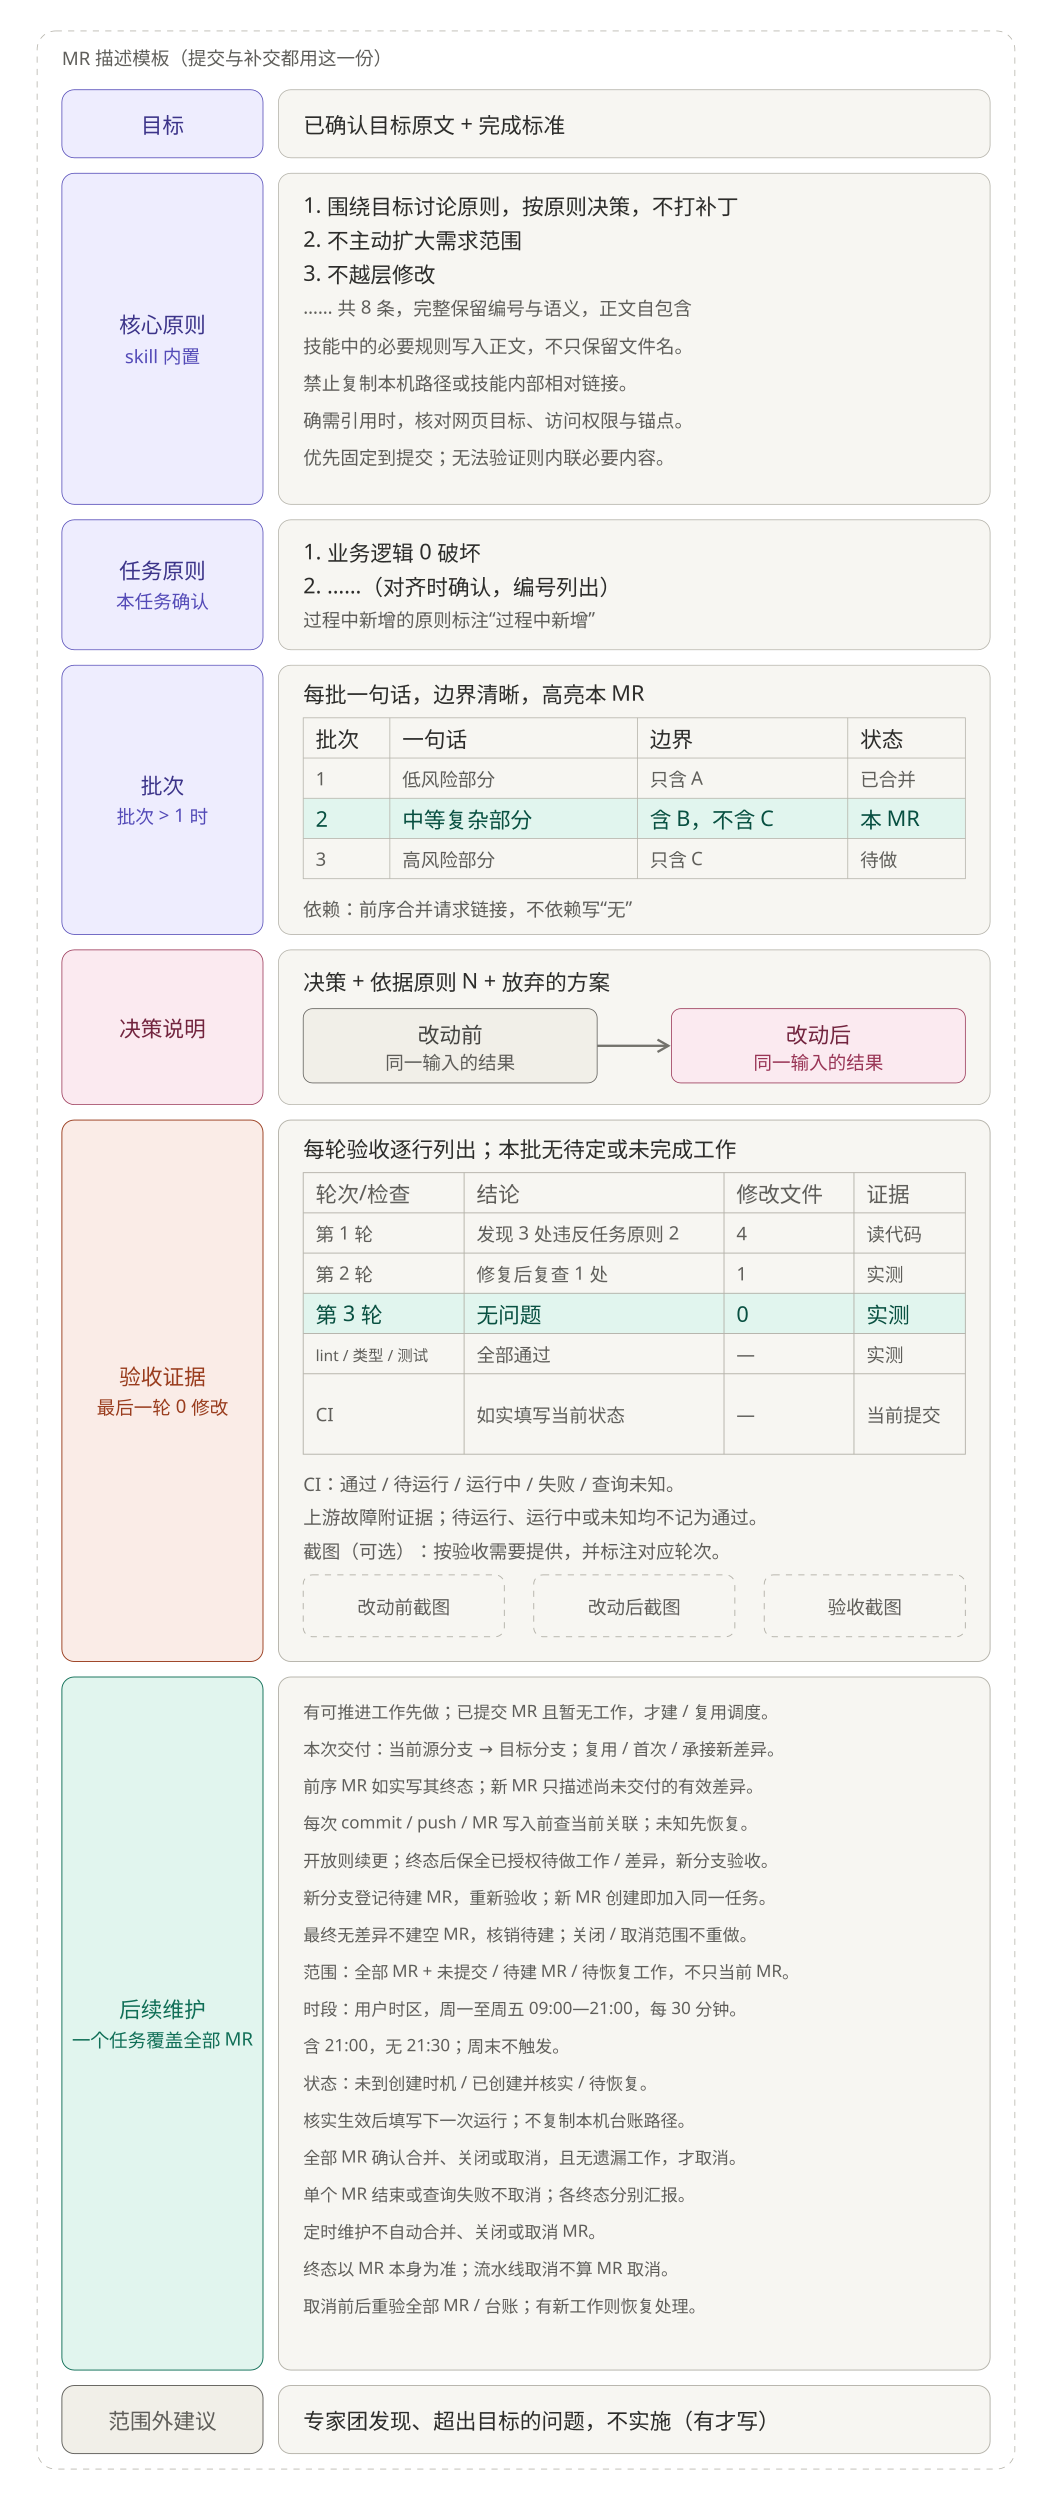
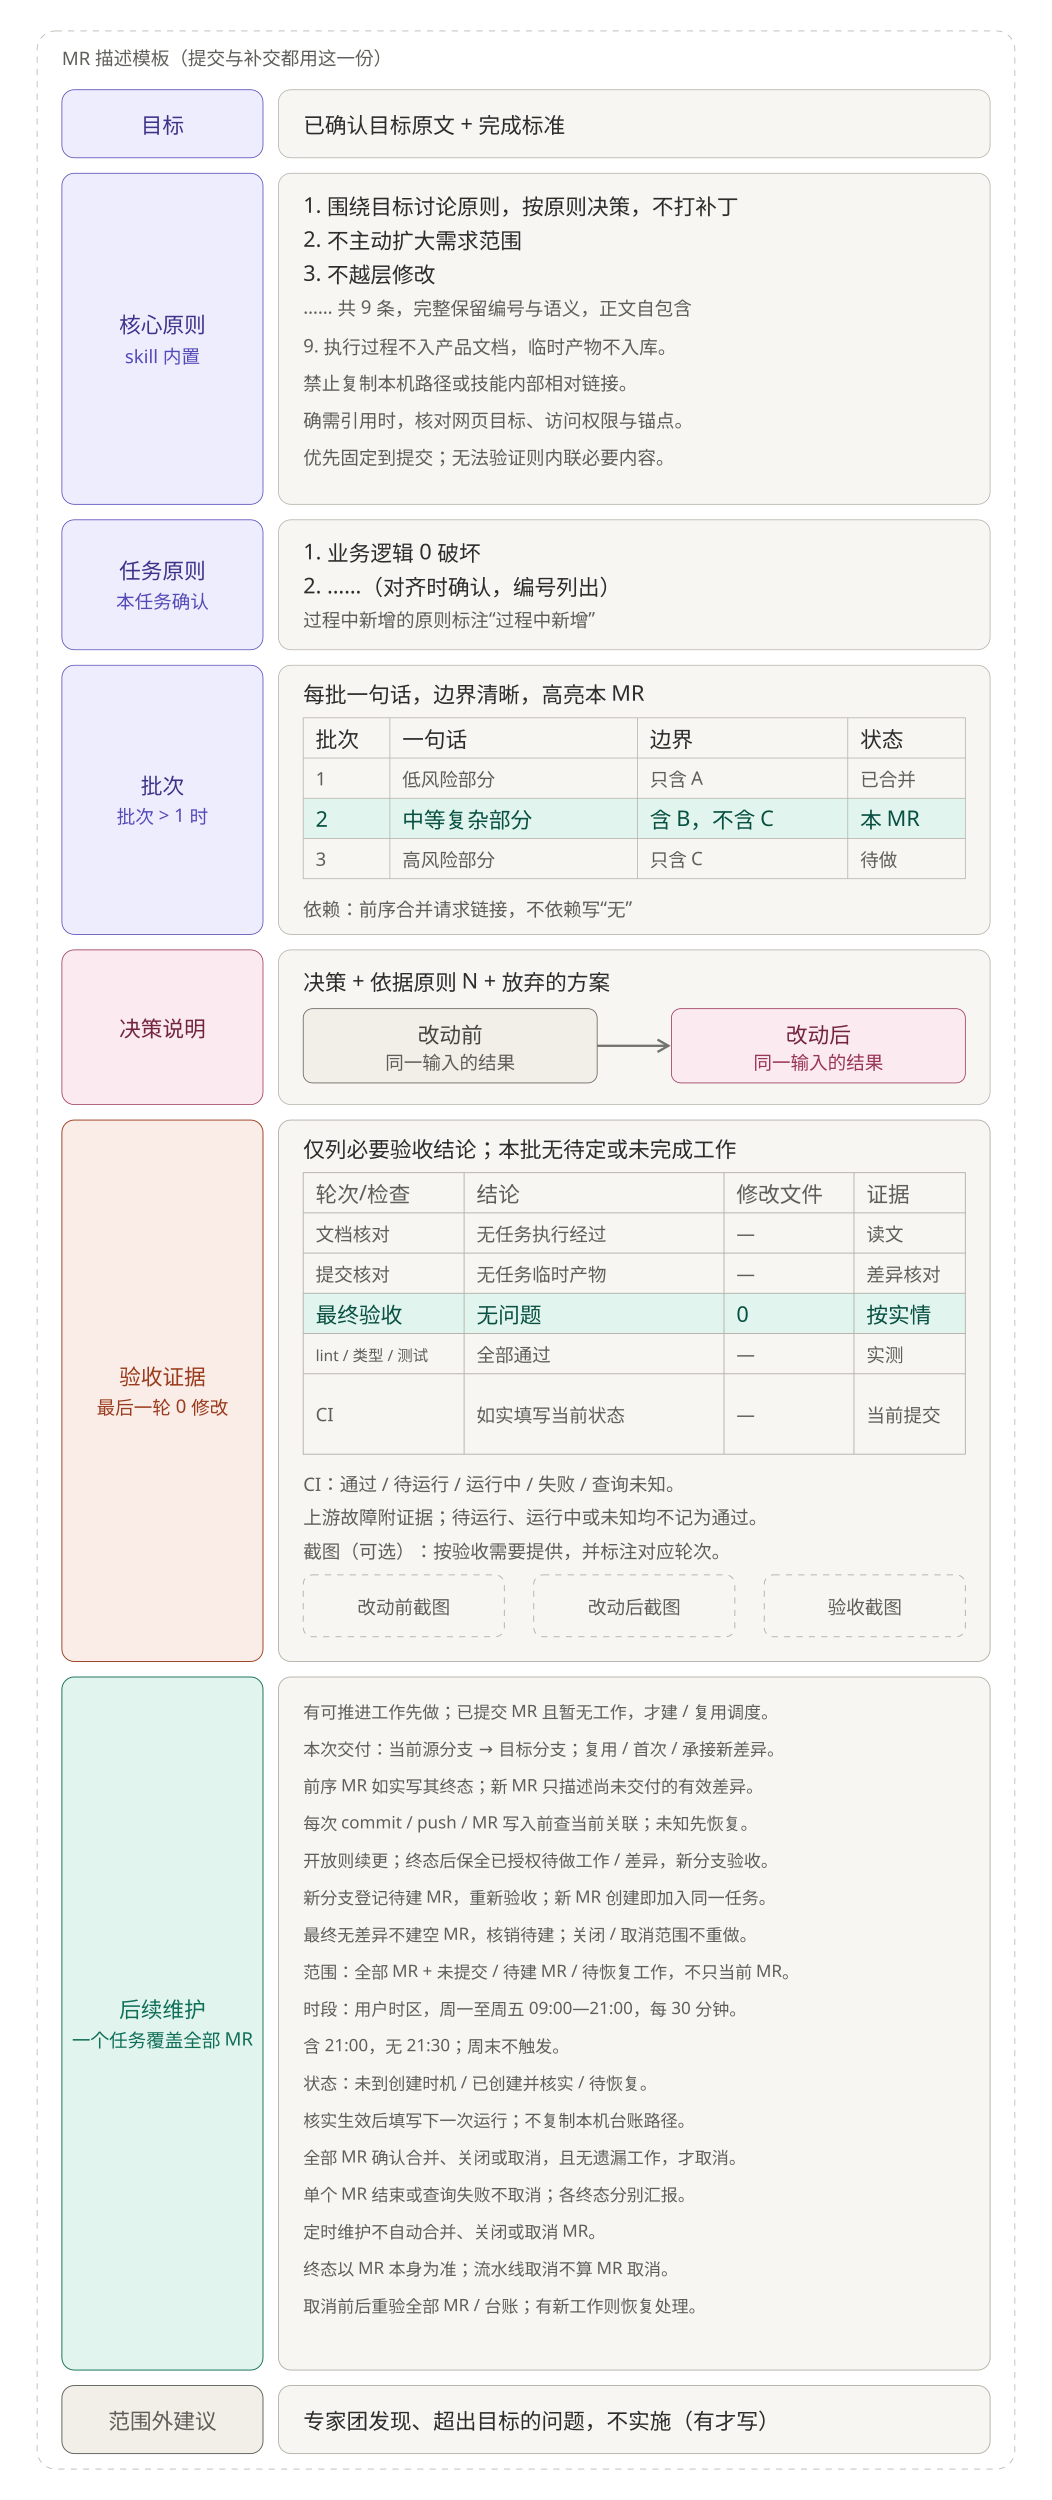
<svg xmlns="http://www.w3.org/2000/svg" width="680" height="1616" viewBox="0 0 680 1616" role="img">
  <defs>
    <marker id="arrow" viewBox="0 0 10 10" refX="8" refY="5" markerWidth="6" markerHeight="6" orient="auto-start-reverse">
      <path d="M2 1L8 5L2 9" fill="none" stroke="#73726C" stroke-width="1.5" stroke-linecap="round" stroke-linejoin="round" style="stroke:#73726C;stroke-width:1.5;fill:none;stroke-opacity:1" stroke-opacity="1" />
    </marker>
  </defs>
  <rect x="0" y="0" width="680" height="1616" fill="#FFFFFF" style="fill:#FFFFFF" />
  <rect x="24" y="20" width="632" height="1576" rx="12" fill="none" stroke="#B4B2A9" stroke-width="0.5" stroke-dasharray="4 4" style="stroke:#B4B2A9;stroke-width:0.5;stroke-dasharray:4 4;fill:none;stroke-opacity:1" stroke-opacity="1" />
  <text x="40" y="42" text-anchor="start" font-size="12px" fill="#5F5E5A" font-family="STHeiti" style="fill:#5F5E5A;font-size:12px;font-family:STHeiti">MR 描述模板（提交与补交都用这一份）</text>
  <g>
    <rect x="40" y="58" width="130" height="44" rx="8" stroke-width="0.5" fill="#EEEDFE" stroke="#534AB7" style="stroke:#534AB7;stroke-width:0.5;fill:#EEEDFE;stroke-opacity:1" stroke-opacity="1" />
    <text x="105" y="80" text-anchor="middle" dominant-baseline="central" font-size="14px" font-weight="500" fill="#3C3489" font-family="STHeiti" style="fill:#3C3489;font-size:14px;font-weight:500;font-family:STHeiti">目标</text>
  </g>
  <rect x="180" y="58" width="460" height="44" rx="8" stroke-width="0.5" fill="#F7F6F2" stroke="#B4B2A9" style="stroke:#B4B2A9;stroke-width:0.5;fill:#F7F6F2;stroke-opacity:1" stroke-opacity="1" />
  <text x="196" y="80" text-anchor="start" dominant-baseline="central" font-size="14px" fill="#2C2C2A" font-family="STHeiti" style="fill:#2C2C2A;font-size:14px;font-family:STHeiti">已确认目标原文 + 完成标准</text>
  <g>
    <rect x="40" y="112" width="130" height="214" rx="8" stroke-width="0.5" fill="#EEEDFE" stroke="#534AB7" style="stroke:#534AB7;stroke-width:0.5;fill:#EEEDFE;stroke-opacity:1" stroke-opacity="1" />
    <text x="105" y="209" text-anchor="middle" dominant-baseline="central" font-size="14px" font-weight="500" fill="#3C3489" font-family="STHeiti" style="fill:#3C3489;font-size:14px;font-weight:500;font-family:STHeiti">核心原则</text>
    <text x="105" y="229" text-anchor="middle" dominant-baseline="central" font-size="12px" fill="#534AB7" font-family="STHeiti" style="fill:#534AB7;font-size:12px;font-family:STHeiti">skill 内置</text>
  </g>
  <rect x="180" y="112" width="460" height="214" rx="8" stroke-width="0.5" fill="#F7F6F2" stroke="#B4B2A9" style="stroke:#B4B2A9;stroke-width:0.5;fill:#F7F6F2;stroke-opacity:1" stroke-opacity="1" />
  <text x="196" y="132" text-anchor="start" dominant-baseline="central" font-size="14px" fill="#2C2C2A" font-family="STHeiti" style="fill:#2C2C2A;font-size:14px;font-family:STHeiti">1. 围绕目标讨论原则，按原则决策，不打补丁</text>
  <text x="196" y="154" text-anchor="start" dominant-baseline="central" font-size="14px" fill="#2C2C2A" font-family="STHeiti" style="fill:#2C2C2A;font-size:14px;font-family:STHeiti">2. 不主动扩大需求范围</text>
  <text x="196" y="176" text-anchor="start" dominant-baseline="central" font-size="14px" fill="#2C2C2A" font-family="STHeiti" style="fill:#2C2C2A;font-size:14px;font-family:STHeiti">3. 不越层修改</text>
-   <text x="196" y="198" text-anchor="start" dominant-baseline="central" font-size="12px" fill="#5F5E5A" font-family="STHeiti" style="fill:#5F5E5A;font-size:12px;font-family:STHeiti">…… 共 8 条，完整保留编号与语义，正文自包含</text>
+   <text x="196" y="198" text-anchor="start" dominant-baseline="central" font-size="12px" fill="#5F5E5A" font-family="STHeiti" style="fill:#5F5E5A;font-size:12px;font-family:STHeiti">…… 共 9 条，完整保留编号与语义，正文自包含</text>
  <g>
    <rect x="40" y="336" width="130" height="84" rx="8" stroke-width="0.5" fill="#EEEDFE" stroke="#534AB7" style="stroke:#534AB7;stroke-width:0.5;fill:#EEEDFE;stroke-opacity:1" stroke-opacity="1" />
    <text x="105" y="368" text-anchor="middle" dominant-baseline="central" font-size="14px" font-weight="500" fill="#3C3489" font-family="STHeiti" style="fill:#3C3489;font-size:14px;font-weight:500;font-family:STHeiti">任务原则</text>
    <text x="105" y="388" text-anchor="middle" dominant-baseline="central" font-size="12px" fill="#534AB7" font-family="STHeiti" style="fill:#534AB7;font-size:12px;font-family:STHeiti">本任务确认</text>
  </g>
  <rect x="180" y="336" width="460" height="84" rx="8" stroke-width="0.5" fill="#F7F6F2" stroke="#B4B2A9" style="stroke:#B4B2A9;stroke-width:0.5;fill:#F7F6F2;stroke-opacity:1" stroke-opacity="1" />
  <text x="196" y="356" text-anchor="start" dominant-baseline="central" font-size="14px" fill="#2C2C2A" font-family="STHeiti" style="fill:#2C2C2A;font-size:14px;font-family:STHeiti">1. 业务逻辑 0 破坏</text>
  <text x="196" y="378" text-anchor="start" dominant-baseline="central" font-size="14px" fill="#2C2C2A" font-family="STHeiti" style="fill:#2C2C2A;font-size:14px;font-family:STHeiti">2. ……（对齐时确认，编号列出）</text>
  <text x="196" y="400" text-anchor="start" dominant-baseline="central" font-size="12px" fill="#5F5E5A" font-family="STHeiti" style="fill:#5F5E5A;font-size:12px;font-family:STHeiti">过程中新增的原则标注“过程中新增”</text>
  <g>
    <rect x="40" y="430" width="130" height="174" rx="8" stroke-width="0.5" fill="#EEEDFE" stroke="#534AB7" style="stroke:#534AB7;stroke-width:0.5;fill:#EEEDFE;stroke-opacity:1" stroke-opacity="1" />
    <text x="105" y="507" text-anchor="middle" dominant-baseline="central" font-size="14px" font-weight="500" fill="#3C3489" font-family="STHeiti" style="fill:#3C3489;font-size:14px;font-weight:500;font-family:STHeiti">批次</text>
    <text x="105" y="527" text-anchor="middle" dominant-baseline="central" font-size="12px" fill="#534AB7" font-family="STHeiti" style="fill:#534AB7;font-size:12px;font-family:STHeiti">批次 &gt; 1 时</text>
  </g>
  <rect x="180" y="430" width="460" height="174" rx="8" stroke-width="0.5" fill="#F7F6F2" stroke="#B4B2A9" style="stroke:#B4B2A9;stroke-width:0.5;fill:#F7F6F2;stroke-opacity:1" stroke-opacity="1" />
  <text x="196" y="448" text-anchor="start" dominant-baseline="central" font-size="14px" fill="#2C2C2A" font-family="STHeiti" style="fill:#2C2C2A;font-size:14px;font-family:STHeiti">每批一句话，边界清晰，高亮本 MR</text>
  <rect x="196" y="516" width="428" height="26" stroke-width="0" fill="#E1F5EE" stroke="#0F6E56" style="stroke:#0F6E56;stroke-width:0;fill:#E1F5EE;stroke-opacity:1" stroke-opacity="1" />
  <rect x="196" y="464" width="428" height="104" stroke="#B4B2A9" stroke-width="0.5" fill="none" style="stroke:#B4B2A9;stroke-width:0.5;fill:none;stroke-opacity:1" stroke-opacity="1" />
  <line x1="196" y1="490" x2="624" y2="490" stroke="#B4B2A9" stroke-width="0.5" fill="none" style="stroke:#B4B2A9;stroke-width:0.5;fill:none;stroke-opacity:1" stroke-opacity="1" />
  <line x1="196" y1="516" x2="624" y2="516" stroke="#B4B2A9" stroke-width="0.5" fill="none" style="stroke:#B4B2A9;stroke-width:0.5;fill:none;stroke-opacity:1" stroke-opacity="1" />
  <line x1="196" y1="542" x2="624" y2="542" stroke="#B4B2A9" stroke-width="0.5" fill="none" style="stroke:#B4B2A9;stroke-width:0.5;fill:none;stroke-opacity:1" stroke-opacity="1" />
  <line x1="252" y1="464" x2="252" y2="568" stroke="#B4B2A9" stroke-width="0.5" fill="none" style="stroke:#B4B2A9;stroke-width:0.5;fill:none;stroke-opacity:1" stroke-opacity="1" />
  <line x1="412" y1="464" x2="412" y2="568" stroke="#B4B2A9" stroke-width="0.5" fill="none" style="stroke:#B4B2A9;stroke-width:0.5;fill:none;stroke-opacity:1" stroke-opacity="1" />
  <line x1="548" y1="464" x2="548" y2="568" stroke="#B4B2A9" stroke-width="0.5" fill="none" style="stroke:#B4B2A9;stroke-width:0.5;fill:none;stroke-opacity:1" stroke-opacity="1" />
  <text x="204" y="477" dominant-baseline="central" font-size="14px" font-weight="500" fill="#2C2C2A" font-family="STHeiti" style="fill:#2C2C2A;font-size:14px;font-weight:500;font-family:STHeiti">批次</text>
  <text x="260" y="477" dominant-baseline="central" font-size="14px" font-weight="500" fill="#2C2C2A" font-family="STHeiti" style="fill:#2C2C2A;font-size:14px;font-weight:500;font-family:STHeiti">一句话</text>
  <text x="420" y="477" dominant-baseline="central" font-size="14px" font-weight="500" fill="#2C2C2A" font-family="STHeiti" style="fill:#2C2C2A;font-size:14px;font-weight:500;font-family:STHeiti">边界</text>
  <text x="556" y="477" dominant-baseline="central" font-size="14px" font-weight="500" fill="#2C2C2A" font-family="STHeiti" style="fill:#2C2C2A;font-size:14px;font-weight:500;font-family:STHeiti">状态</text>
  <text x="204" y="503" dominant-baseline="central" font-size="12px" fill="#5F5E5A" font-family="STHeiti" style="fill:#5F5E5A;font-size:12px;font-family:STHeiti">1</text>
  <text x="260" y="503" dominant-baseline="central" font-size="12px" fill="#5F5E5A" font-family="STHeiti" style="fill:#5F5E5A;font-size:12px;font-family:STHeiti">低风险部分</text>
  <text x="420" y="503" dominant-baseline="central" font-size="12px" fill="#5F5E5A" font-family="STHeiti" style="fill:#5F5E5A;font-size:12px;font-family:STHeiti">只含 A</text>
  <text x="556" y="503" dominant-baseline="central" font-size="12px" fill="#5F5E5A" font-family="STHeiti" style="fill:#5F5E5A;font-size:12px;font-family:STHeiti">已合并</text>
  <g>
    <text x="204" y="529" dominant-baseline="central" font-size="14px" font-weight="500" fill="#085041" font-family="STHeiti" style="fill:#085041;font-size:14px;font-weight:500;font-family:STHeiti">2</text>
    <text x="260" y="529" dominant-baseline="central" font-size="14px" font-weight="500" fill="#085041" font-family="STHeiti" style="fill:#085041;font-size:14px;font-weight:500;font-family:STHeiti">中等复杂部分</text>
    <text x="420" y="529" dominant-baseline="central" font-size="14px" font-weight="500" fill="#085041" font-family="STHeiti" style="fill:#085041;font-size:14px;font-weight:500;font-family:STHeiti">含 B，不含 C</text>
    <text x="556" y="529" dominant-baseline="central" font-size="14px" font-weight="500" fill="#085041" font-family="STHeiti" style="fill:#085041;font-size:14px;font-weight:500;font-family:STHeiti">本 MR</text>
  </g>
  <text x="204" y="555" dominant-baseline="central" font-size="12px" fill="#5F5E5A" font-family="STHeiti" style="fill:#5F5E5A;font-size:12px;font-family:STHeiti">3</text>
  <text x="260" y="555" dominant-baseline="central" font-size="12px" fill="#5F5E5A" font-family="STHeiti" style="fill:#5F5E5A;font-size:12px;font-family:STHeiti">高风险部分</text>
  <text x="420" y="555" dominant-baseline="central" font-size="12px" fill="#5F5E5A" font-family="STHeiti" style="fill:#5F5E5A;font-size:12px;font-family:STHeiti">只含 C</text>
  <text x="556" y="555" dominant-baseline="central" font-size="12px" fill="#5F5E5A" font-family="STHeiti" style="fill:#5F5E5A;font-size:12px;font-family:STHeiti">待做</text>
  <text x="196" y="587" text-anchor="start" dominant-baseline="central" font-size="12px" fill="#5F5E5A" font-family="STHeiti" style="fill:#5F5E5A;font-size:12px;font-family:STHeiti">依赖：前序合并请求链接，不依赖写“无”</text>
  <g>
    <rect x="40" y="614" width="130" height="100" rx="8" stroke-width="0.5" fill="#FBEAF0" stroke="#993556" style="stroke:#993556;stroke-width:0.5;fill:#FBEAF0;stroke-opacity:1" stroke-opacity="1" />
    <text x="105" y="664" text-anchor="middle" dominant-baseline="central" font-size="14px" font-weight="500" fill="#72243E" font-family="STHeiti" style="fill:#72243E;font-size:14px;font-weight:500;font-family:STHeiti">决策说明</text>
  </g>
  <rect x="180" y="614" width="460" height="100" rx="8" stroke-width="0.5" fill="#F7F6F2" stroke="#B4B2A9" style="stroke:#B4B2A9;stroke-width:0.5;fill:#F7F6F2;stroke-opacity:1" stroke-opacity="1" />
  <text x="196" y="634" text-anchor="start" dominant-baseline="central" font-size="14px" fill="#2C2C2A" font-family="STHeiti" style="fill:#2C2C2A;font-size:14px;font-family:STHeiti">决策 + 依据原则 N + 放弃的方案</text>
  <g>
    <rect x="196" y="652" width="190" height="48" rx="6" stroke-width="0.5" fill="#F1EFE8" stroke="#5F5E5A" style="stroke:#5F5E5A;stroke-width:0.5;fill:#F1EFE8;stroke-opacity:1" stroke-opacity="1" />
    <text x="291" y="668" text-anchor="middle" dominant-baseline="central" font-size="14px" font-weight="500" fill="#444441" font-family="STHeiti" style="fill:#444441;font-size:14px;font-weight:500;font-family:STHeiti">改动前</text>
    <text x="291" y="686" text-anchor="middle" dominant-baseline="central" font-size="12px" fill="#5F5E5A" font-family="STHeiti" style="fill:#5F5E5A;font-size:12px;font-family:STHeiti">同一输入的结果</text>
  </g>
  <line x1="386" y1="676" x2="432" y2="676" stroke="#73726C" stroke-width="1.5" fill="none" style="stroke:#73726C;stroke-width:1.5;fill:none;stroke-opacity:1" stroke-opacity="1" />
  <g>
    <rect x="434" y="652" width="190" height="48" rx="6" stroke-width="0.5" fill="#FBEAF0" stroke="#993556" style="stroke:#993556;stroke-width:0.5;fill:#FBEAF0;stroke-opacity:1" stroke-opacity="1" />
    <text x="529" y="668" text-anchor="middle" dominant-baseline="central" font-size="14px" font-weight="500" fill="#72243E" font-family="STHeiti" style="fill:#72243E;font-size:14px;font-weight:500;font-family:STHeiti">改动后</text>
    <text x="529" y="686" text-anchor="middle" dominant-baseline="central" font-size="12px" fill="#993556" font-family="STHeiti" style="fill:#993556;font-size:12px;font-family:STHeiti">同一输入的结果</text>
  </g>
  <line x1="196" y1="784" x2="624" y2="784" stroke="#B4B2A9" stroke-width="0.5" fill="none" style="stroke:#B4B2A9;stroke-width:0.5;fill:none;stroke-opacity:1" stroke-opacity="1" />
  <line x1="196" y1="810" x2="624" y2="810" stroke="#B4B2A9" stroke-width="0.5" fill="none" style="stroke:#B4B2A9;stroke-width:0.5;fill:none;stroke-opacity:1" stroke-opacity="1" />
  <line x1="196" y1="836" x2="624" y2="836" stroke="#B4B2A9" stroke-width="0.5" fill="none" style="stroke:#B4B2A9;stroke-width:0.5;fill:none;stroke-opacity:1" stroke-opacity="1" />
  <line x1="196" y1="862" x2="624" y2="862" stroke="#B4B2A9" stroke-width="0.5" fill="none" style="stroke:#B4B2A9;stroke-width:0.5;fill:none;stroke-opacity:1" stroke-opacity="1" />
  <line x1="196" y1="888" x2="624" y2="888" stroke="#B4B2A9" stroke-width="0.5" fill="none" style="stroke:#B4B2A9;stroke-width:0.5;fill:none;stroke-opacity:1" stroke-opacity="1" />
  <line x1="300" y1="758" x2="300" y2="914" stroke="#B4B2A9" stroke-width="0.5" fill="none" style="stroke:#B4B2A9;stroke-width:0.5;fill:none;stroke-opacity:1" stroke-opacity="1" />
  <line x1="468" y1="758" x2="468" y2="914" stroke="#B4B2A9" stroke-width="0.5" fill="none" style="stroke:#B4B2A9;stroke-width:0.5;fill:none;stroke-opacity:1" stroke-opacity="1" />
  <line x1="552" y1="758" x2="552" y2="914" stroke="#B4B2A9" stroke-width="0.5" fill="none" style="stroke:#B4B2A9;stroke-width:0.5;fill:none;stroke-opacity:1" stroke-opacity="1" />
-   <text x="196" y="223" text-anchor="start" dominant-baseline="central" font-size="12px" fill="#5F5E5A" font-family="STHeiti" style="fill:#5F5E5A;font-size:12px;font-family:STHeiti">技能中的必要规则写入正文，不只保留文件名。</text>
+   <text x="196" y="223" text-anchor="start" dominant-baseline="central" font-size="12px" fill="#5F5E5A" font-family="STHeiti" style="fill:#5F5E5A;font-size:12px;font-family:STHeiti">9. 执行过程不入产品文档，临时产物不入库。</text>
  <text x="196" y="247" text-anchor="start" dominant-baseline="central" font-size="12px" fill="#5F5E5A" font-family="STHeiti" style="fill:#5F5E5A;font-size:12px;font-family:STHeiti">禁止复制本机路径或技能内部相对链接。</text>
  <text x="196" y="271" text-anchor="start" dominant-baseline="central" font-size="12px" fill="#5F5E5A" font-family="STHeiti" style="fill:#5F5E5A;font-size:12px;font-family:STHeiti">确需引用时，核对网页目标、访问权限与锚点。</text>
  <text x="196" y="295" text-anchor="start" dominant-baseline="central" font-size="12px" fill="#5F5E5A" font-family="STHeiti" style="fill:#5F5E5A;font-size:12px;font-family:STHeiti">优先固定到提交；无法验证则内联必要内容。</text>
  <path d="M425 672 L432 676 L425 680" fill="none" stroke="#73726C" stroke-width="1.5" />
  <rect x="40" y="724" width="130" height="350" rx="8" fill="#FAECE7" stroke="#993C1D" stroke-width="0.6" />
  <rect x="180" y="724" width="460" height="350" rx="8" fill="#F7F6F2" stroke="#B4B2A9" stroke-width="0.6" />
  <text x="105" y="889.0" text-anchor="middle" dominant-baseline="central" font-family="STHeiti" font-size="14px" font-weight="500" fill="#993C1D">验收证据</text>
  <text x="105" y="909.0" text-anchor="middle" dominant-baseline="central" font-family="STHeiti" font-size="12px" font-weight="400" fill="#993C1D">最后一轮 0 修改</text>
-   <text x="196" y="742" text-anchor="start" dominant-baseline="central" font-family="STHeiti" font-size="14px" font-weight="400" fill="#2C2C2A">每轮验收逐行列出；本批无待定或未完成工作</text>
+   <text x="196" y="742" text-anchor="start" dominant-baseline="central" font-family="STHeiti" font-size="14px" font-weight="400" fill="#2C2C2A">仅列必要验收结论；本批无待定或未完成工作</text>
  <rect x="196" y="836" width="428" height="26" rx="0" fill="#E1F5EE" stroke="#E1F5EE" stroke-width="0.6" />
  <rect x="196" y="758" width="428" height="182" fill="none" stroke="#B4B2A9" stroke-width="0.6" />
  <line x1="196" y1="784" x2="624" y2="784" stroke="#B4B2A9" stroke-width="0.6" />
  <line x1="196" y1="810" x2="624" y2="810" stroke="#B4B2A9" stroke-width="0.6" />
  <line x1="196" y1="836" x2="624" y2="836" stroke="#B4B2A9" stroke-width="0.6" />
  <line x1="196" y1="862" x2="624" y2="862" stroke="#B4B2A9" stroke-width="0.6" />
  <line x1="196" y1="888" x2="624" y2="888" stroke="#B4B2A9" stroke-width="0.6" />
  <line x1="300" y1="758" x2="300" y2="940" stroke="#B4B2A9" stroke-width="0.6" />
  <line x1="468" y1="758" x2="468" y2="940" stroke="#B4B2A9" stroke-width="0.6" />
  <line x1="552" y1="758" x2="552" y2="940" stroke="#B4B2A9" stroke-width="0.6" />
  <text x="204" y="771" text-anchor="start" dominant-baseline="central" font-family="STHeiti" font-size="14px" font-weight="500" fill="#5F5E5A">轮次/检查</text>
  <text x="308" y="771" text-anchor="start" dominant-baseline="central" font-family="STHeiti" font-size="14px" font-weight="500" fill="#5F5E5A">结论</text>
  <text x="476" y="771" text-anchor="start" dominant-baseline="central" font-family="STHeiti" font-size="14px" font-weight="500" fill="#5F5E5A">修改文件</text>
  <text x="560" y="771" text-anchor="start" dominant-baseline="central" font-family="STHeiti" font-size="14px" font-weight="500" fill="#5F5E5A">证据</text>
-   <text x="204" y="797" text-anchor="start" dominant-baseline="central" font-family="STHeiti" font-size="12px" font-weight="400" fill="#5F5E5A">第 1 轮</text>
-   <text x="308" y="797" text-anchor="start" dominant-baseline="central" font-family="STHeiti" font-size="12px" font-weight="400" fill="#5F5E5A">发现 3 处违反任务原则 2</text>
-   <text x="476" y="797" text-anchor="start" dominant-baseline="central" font-family="STHeiti" font-size="12px" font-weight="400" fill="#5F5E5A">4</text>
-   <text x="560" y="797" text-anchor="start" dominant-baseline="central" font-family="STHeiti" font-size="12px" font-weight="400" fill="#5F5E5A">读代码</text>
-   <text x="204" y="823" text-anchor="start" dominant-baseline="central" font-family="STHeiti" font-size="12px" font-weight="400" fill="#5F5E5A">第 2 轮</text>
-   <text x="308" y="823" text-anchor="start" dominant-baseline="central" font-family="STHeiti" font-size="12px" font-weight="400" fill="#5F5E5A">修复后复查 1 处</text>
-   <text x="476" y="823" text-anchor="start" dominant-baseline="central" font-family="STHeiti" font-size="12px" font-weight="400" fill="#5F5E5A">1</text>
-   <text x="560" y="823" text-anchor="start" dominant-baseline="central" font-family="STHeiti" font-size="12px" font-weight="400" fill="#5F5E5A">实测</text>
-   <text x="204" y="849" text-anchor="start" dominant-baseline="central" font-family="STHeiti" font-size="14px" font-weight="500" fill="#085041">第 3 轮</text>
+   <text x="204" y="797" text-anchor="start" dominant-baseline="central" font-family="STHeiti" font-size="12px" font-weight="400" fill="#5F5E5A">文档核对</text>
+   <text x="308" y="797" text-anchor="start" dominant-baseline="central" font-family="STHeiti" font-size="12px" font-weight="400" fill="#5F5E5A">无任务执行经过</text>
+   <text x="476" y="797" text-anchor="start" dominant-baseline="central" font-family="STHeiti" font-size="12px" font-weight="400" fill="#5F5E5A">—</text>
+   <text x="560" y="797" text-anchor="start" dominant-baseline="central" font-family="STHeiti" font-size="12px" font-weight="400" fill="#5F5E5A">读文</text>
+   <text x="204" y="823" text-anchor="start" dominant-baseline="central" font-family="STHeiti" font-size="12px" font-weight="400" fill="#5F5E5A">提交核对</text>
+   <text x="308" y="823" text-anchor="start" dominant-baseline="central" font-family="STHeiti" font-size="12px" font-weight="400" fill="#5F5E5A">无任务临时产物</text>
+   <text x="476" y="823" text-anchor="start" dominant-baseline="central" font-family="STHeiti" font-size="12px" font-weight="400" fill="#5F5E5A">—</text>
+   <text x="560" y="823" text-anchor="start" dominant-baseline="central" font-family="STHeiti" font-size="12px" font-weight="400" fill="#5F5E5A">差异核对</text>
+   <text x="204" y="849" text-anchor="start" dominant-baseline="central" font-family="STHeiti" font-size="14px" font-weight="500" fill="#085041">最终验收</text>
  <text x="308" y="849" text-anchor="start" dominant-baseline="central" font-family="STHeiti" font-size="14px" font-weight="500" fill="#085041">无问题</text>
  <text x="476" y="849" text-anchor="start" dominant-baseline="central" font-family="STHeiti" font-size="14px" font-weight="500" fill="#085041">0</text>
-   <text x="560" y="849" text-anchor="start" dominant-baseline="central" font-family="STHeiti" font-size="14px" font-weight="500" fill="#085041">实测</text>
+   <text x="560" y="849" text-anchor="start" dominant-baseline="central" font-family="STHeiti" font-size="14px" font-weight="500" fill="#085041">按实情</text>
  <text x="204" y="875" text-anchor="start" dominant-baseline="central" font-family="STHeiti" font-size="10px" font-weight="400" fill="#5F5E5A">lint / 类型 / 测试</text>
  <text x="308" y="875" text-anchor="start" dominant-baseline="central" font-family="STHeiti" font-size="12px" font-weight="400" fill="#5F5E5A">全部通过</text>
  <text x="476" y="875" text-anchor="start" dominant-baseline="central" font-family="STHeiti" font-size="12px" font-weight="400" fill="#5F5E5A">—</text>
  <text x="560" y="875" text-anchor="start" dominant-baseline="central" font-family="STHeiti" font-size="12px" font-weight="400" fill="#5F5E5A">实测</text>
  <text x="204" y="914" text-anchor="start" dominant-baseline="central" font-family="STHeiti" font-size="12px" font-weight="400" fill="#5F5E5A">CI</text>
  <text x="308" y="914" text-anchor="start" dominant-baseline="central" font-family="STHeiti" font-size="12px" font-weight="400" fill="#5F5E5A">如实填写当前状态</text>
  <text x="476" y="914" text-anchor="start" dominant-baseline="central" font-family="STHeiti" font-size="12px" font-weight="400" fill="#5F5E5A">—</text>
  <text x="560" y="914" text-anchor="start" dominant-baseline="central" font-family="STHeiti" font-size="12px" font-weight="400" fill="#5F5E5A">当前提交</text>
  <text x="196" y="958" text-anchor="start" dominant-baseline="central" font-family="STHeiti" font-size="12px" font-weight="400" fill="#5F5E5A">CI：通过 / 待运行 / 运行中 / 失败 / 查询未知。</text>
  <text x="196" y="980" text-anchor="start" dominant-baseline="central" font-family="STHeiti" font-size="12px" font-weight="400" fill="#5F5E5A">上游故障附证据；待运行、运行中或未知均不记为通过。</text>
  <text x="196" y="1002" text-anchor="start" dominant-baseline="central" font-family="STHeiti" font-size="12px" font-weight="400" fill="#5F5E5A">截图（可选）：按验收需要提供，并标注对应轮次。</text>
  <rect x="196" y="1018" width="130" height="40" rx="6" fill="none" stroke="#B4B2A9" stroke-width="0.6" stroke-dasharray="4 4" />
  <text x="261" y="1038" text-anchor="middle" dominant-baseline="central" font-family="STHeiti" font-size="12px" font-weight="400" fill="#5F5E5A">改动前截图</text>
  <rect x="345" y="1018" width="130" height="40" rx="6" fill="none" stroke="#B4B2A9" stroke-width="0.6" stroke-dasharray="4 4" />
  <text x="410" y="1038" text-anchor="middle" dominant-baseline="central" font-family="STHeiti" font-size="12px" font-weight="400" fill="#5F5E5A">改动后截图</text>
  <rect x="494" y="1018" width="130" height="40" rx="6" fill="none" stroke="#B4B2A9" stroke-width="0.6" stroke-dasharray="4 4" />
  <text x="559" y="1038" text-anchor="middle" dominant-baseline="central" font-family="STHeiti" font-size="12px" font-weight="400" fill="#5F5E5A">验收截图</text>
  <rect x="40" y="1084" width="130" height="448" rx="8" fill="#E1F5EE" stroke="#0F6E56" stroke-width="0.6" />
  <rect x="180" y="1084" width="460" height="448" rx="8" fill="#F7F6F2" stroke="#B4B2A9" stroke-width="0.6" />
  <text x="105" y="1298.0" text-anchor="middle" dominant-baseline="central" font-family="STHeiti" font-size="14px" font-weight="500" fill="#0F6E56">后续维护</text>
  <text x="105" y="1318.0" text-anchor="middle" dominant-baseline="central" font-family="STHeiti" font-size="12px" font-weight="400" fill="#0F6E56">一个任务覆盖全部 MR</text>
  <rect x="40" y="1542.0" width="130" height="44" rx="8" fill="#F1EFE8" stroke="#5F5E5A" stroke-width="0.6" />
  <rect x="180" y="1542.0" width="460" height="44" rx="8" fill="#F7F6F2" stroke="#B4B2A9" stroke-width="0.6" />
  <text x="105" y="1564.0" text-anchor="middle" dominant-baseline="central" font-family="STHeiti" font-size="14px" font-weight="500" fill="#5F5E5A">范围外建议</text>
  <text x="196" y="1564.0" text-anchor="start" dominant-baseline="central" font-family="STHeiti" font-size="14px" font-weight="400" fill="#2C2C2A">专家团发现、超出目标的问题，不实施（有才写）</text>
  <text x="196" y="1106" text-anchor="start" dominant-baseline="central" font-size="11px" font-family="STHeiti" fill="#5F5E5A" font-weight="400">有可推进工作先做；已提交 MR 且暂无工作，才建 / 复用调度。</text>
  <text x="196" y="1130" text-anchor="start" dominant-baseline="central" font-size="11px" font-family="STHeiti" fill="#5F5E5A" font-weight="400">本次交付：当前源分支 → 目标分支；复用 / 首次 / 承接新差异。</text>
  <text x="196" y="1154" text-anchor="start" dominant-baseline="central" font-size="11px" font-family="STHeiti" fill="#5F5E5A" font-weight="400">前序 MR 如实写其终态；新 MR 只描述尚未交付的有效差异。</text>
  <text x="196" y="1178" text-anchor="start" dominant-baseline="central" font-size="11px" font-family="STHeiti" fill="#5F5E5A" font-weight="400">每次 commit / push / MR 写入前查当前关联；未知先恢复。</text>
  <text x="196" y="1202" text-anchor="start" dominant-baseline="central" font-size="11px" font-family="STHeiti" fill="#5F5E5A" font-weight="400">开放则续更；终态后保全已授权待做工作 / 差异，新分支验收。</text>
  <text x="196" y="1226" text-anchor="start" dominant-baseline="central" font-size="11px" font-family="STHeiti" fill="#5F5E5A" font-weight="400">新分支登记待建 MR，重新验收；新 MR 创建即加入同一任务。</text>
  <text x="196" y="1250" text-anchor="start" dominant-baseline="central" font-size="11px" font-family="STHeiti" fill="#5F5E5A" font-weight="400">最终无差异不建空 MR，核销待建；关闭 / 取消范围不重做。</text>
  <text x="196" y="1274" text-anchor="start" dominant-baseline="central" font-size="11px" font-family="STHeiti" fill="#5F5E5A" font-weight="400">范围：全部 MR + 未提交 / 待建 MR / 待恢复工作，不只当前 MR。</text>
  <text x="196" y="1298" text-anchor="start" dominant-baseline="central" font-size="11px" font-family="STHeiti" fill="#5F5E5A" font-weight="400">时段：用户时区，周一至周五 09:00—21:00，每 30 分钟。</text>
  <text x="196" y="1322" text-anchor="start" dominant-baseline="central" font-size="11px" font-family="STHeiti" fill="#5F5E5A" font-weight="400">含 21:00，无 21:30；周末不触发。</text>
  <text x="196" y="1346" text-anchor="start" dominant-baseline="central" font-size="11px" font-family="STHeiti" fill="#5F5E5A" font-weight="400">状态：未到创建时机 / 已创建并核实 / 待恢复。</text>
  <text x="196" y="1370" text-anchor="start" dominant-baseline="central" font-size="11px" font-family="STHeiti" fill="#5F5E5A" font-weight="400">核实生效后填写下一次运行；不复制本机台账路径。</text>
  <text x="196" y="1394" text-anchor="start" dominant-baseline="central" font-size="11px" font-family="STHeiti" fill="#5F5E5A" font-weight="400">全部 MR 确认合并、关闭或取消，且无遗漏工作，才取消。</text>
  <text x="196" y="1418" text-anchor="start" dominant-baseline="central" font-size="11px" font-family="STHeiti" fill="#5F5E5A" font-weight="400">单个 MR 结束或查询失败不取消；各终态分别汇报。</text>
  <text x="196" y="1442" text-anchor="start" dominant-baseline="central" font-size="11px" font-family="STHeiti" fill="#5F5E5A" font-weight="400">定时维护不自动合并、关闭或取消 MR。</text>
  <text x="196" y="1466" text-anchor="start" dominant-baseline="central" font-size="11px" font-family="STHeiti" fill="#5F5E5A" font-weight="400">终态以 MR 本身为准；流水线取消不算 MR 取消。</text>
  <text x="196" y="1490" text-anchor="start" dominant-baseline="central" font-size="11px" font-family="STHeiti" fill="#5F5E5A" font-weight="400">取消前后重验全部 MR / 台账；有新工作则恢复处理。</text>
</svg>
